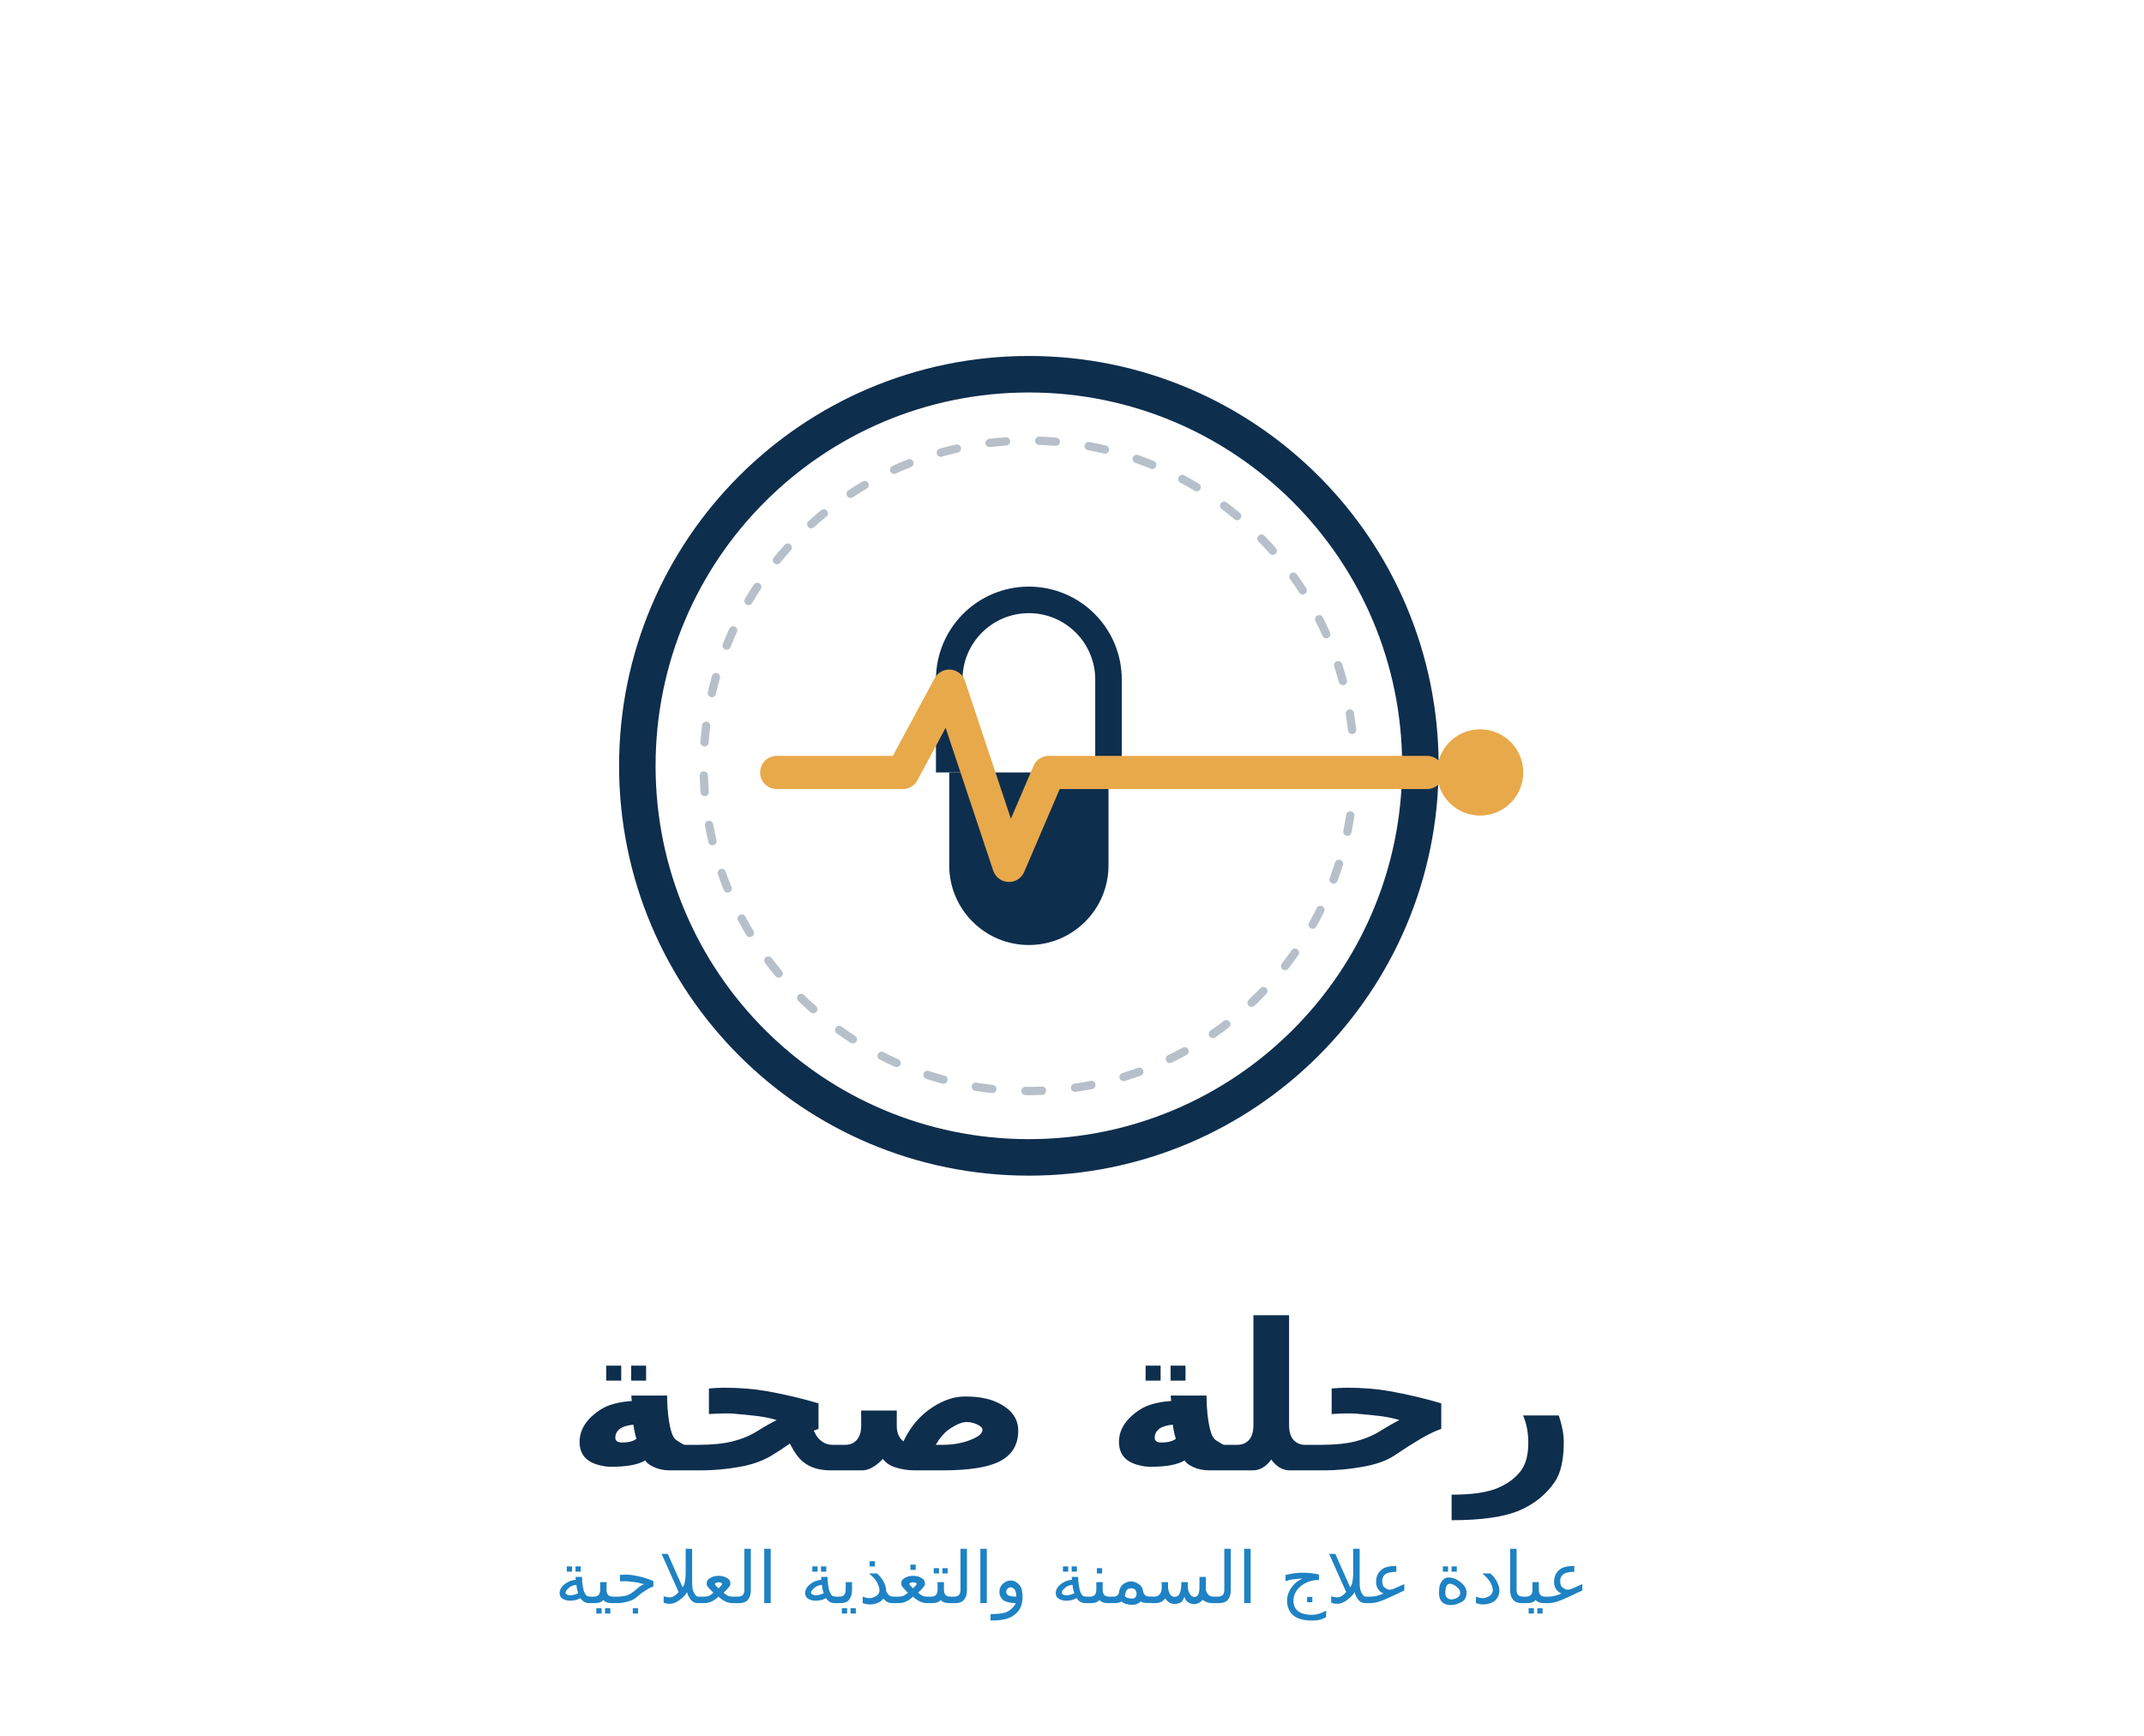
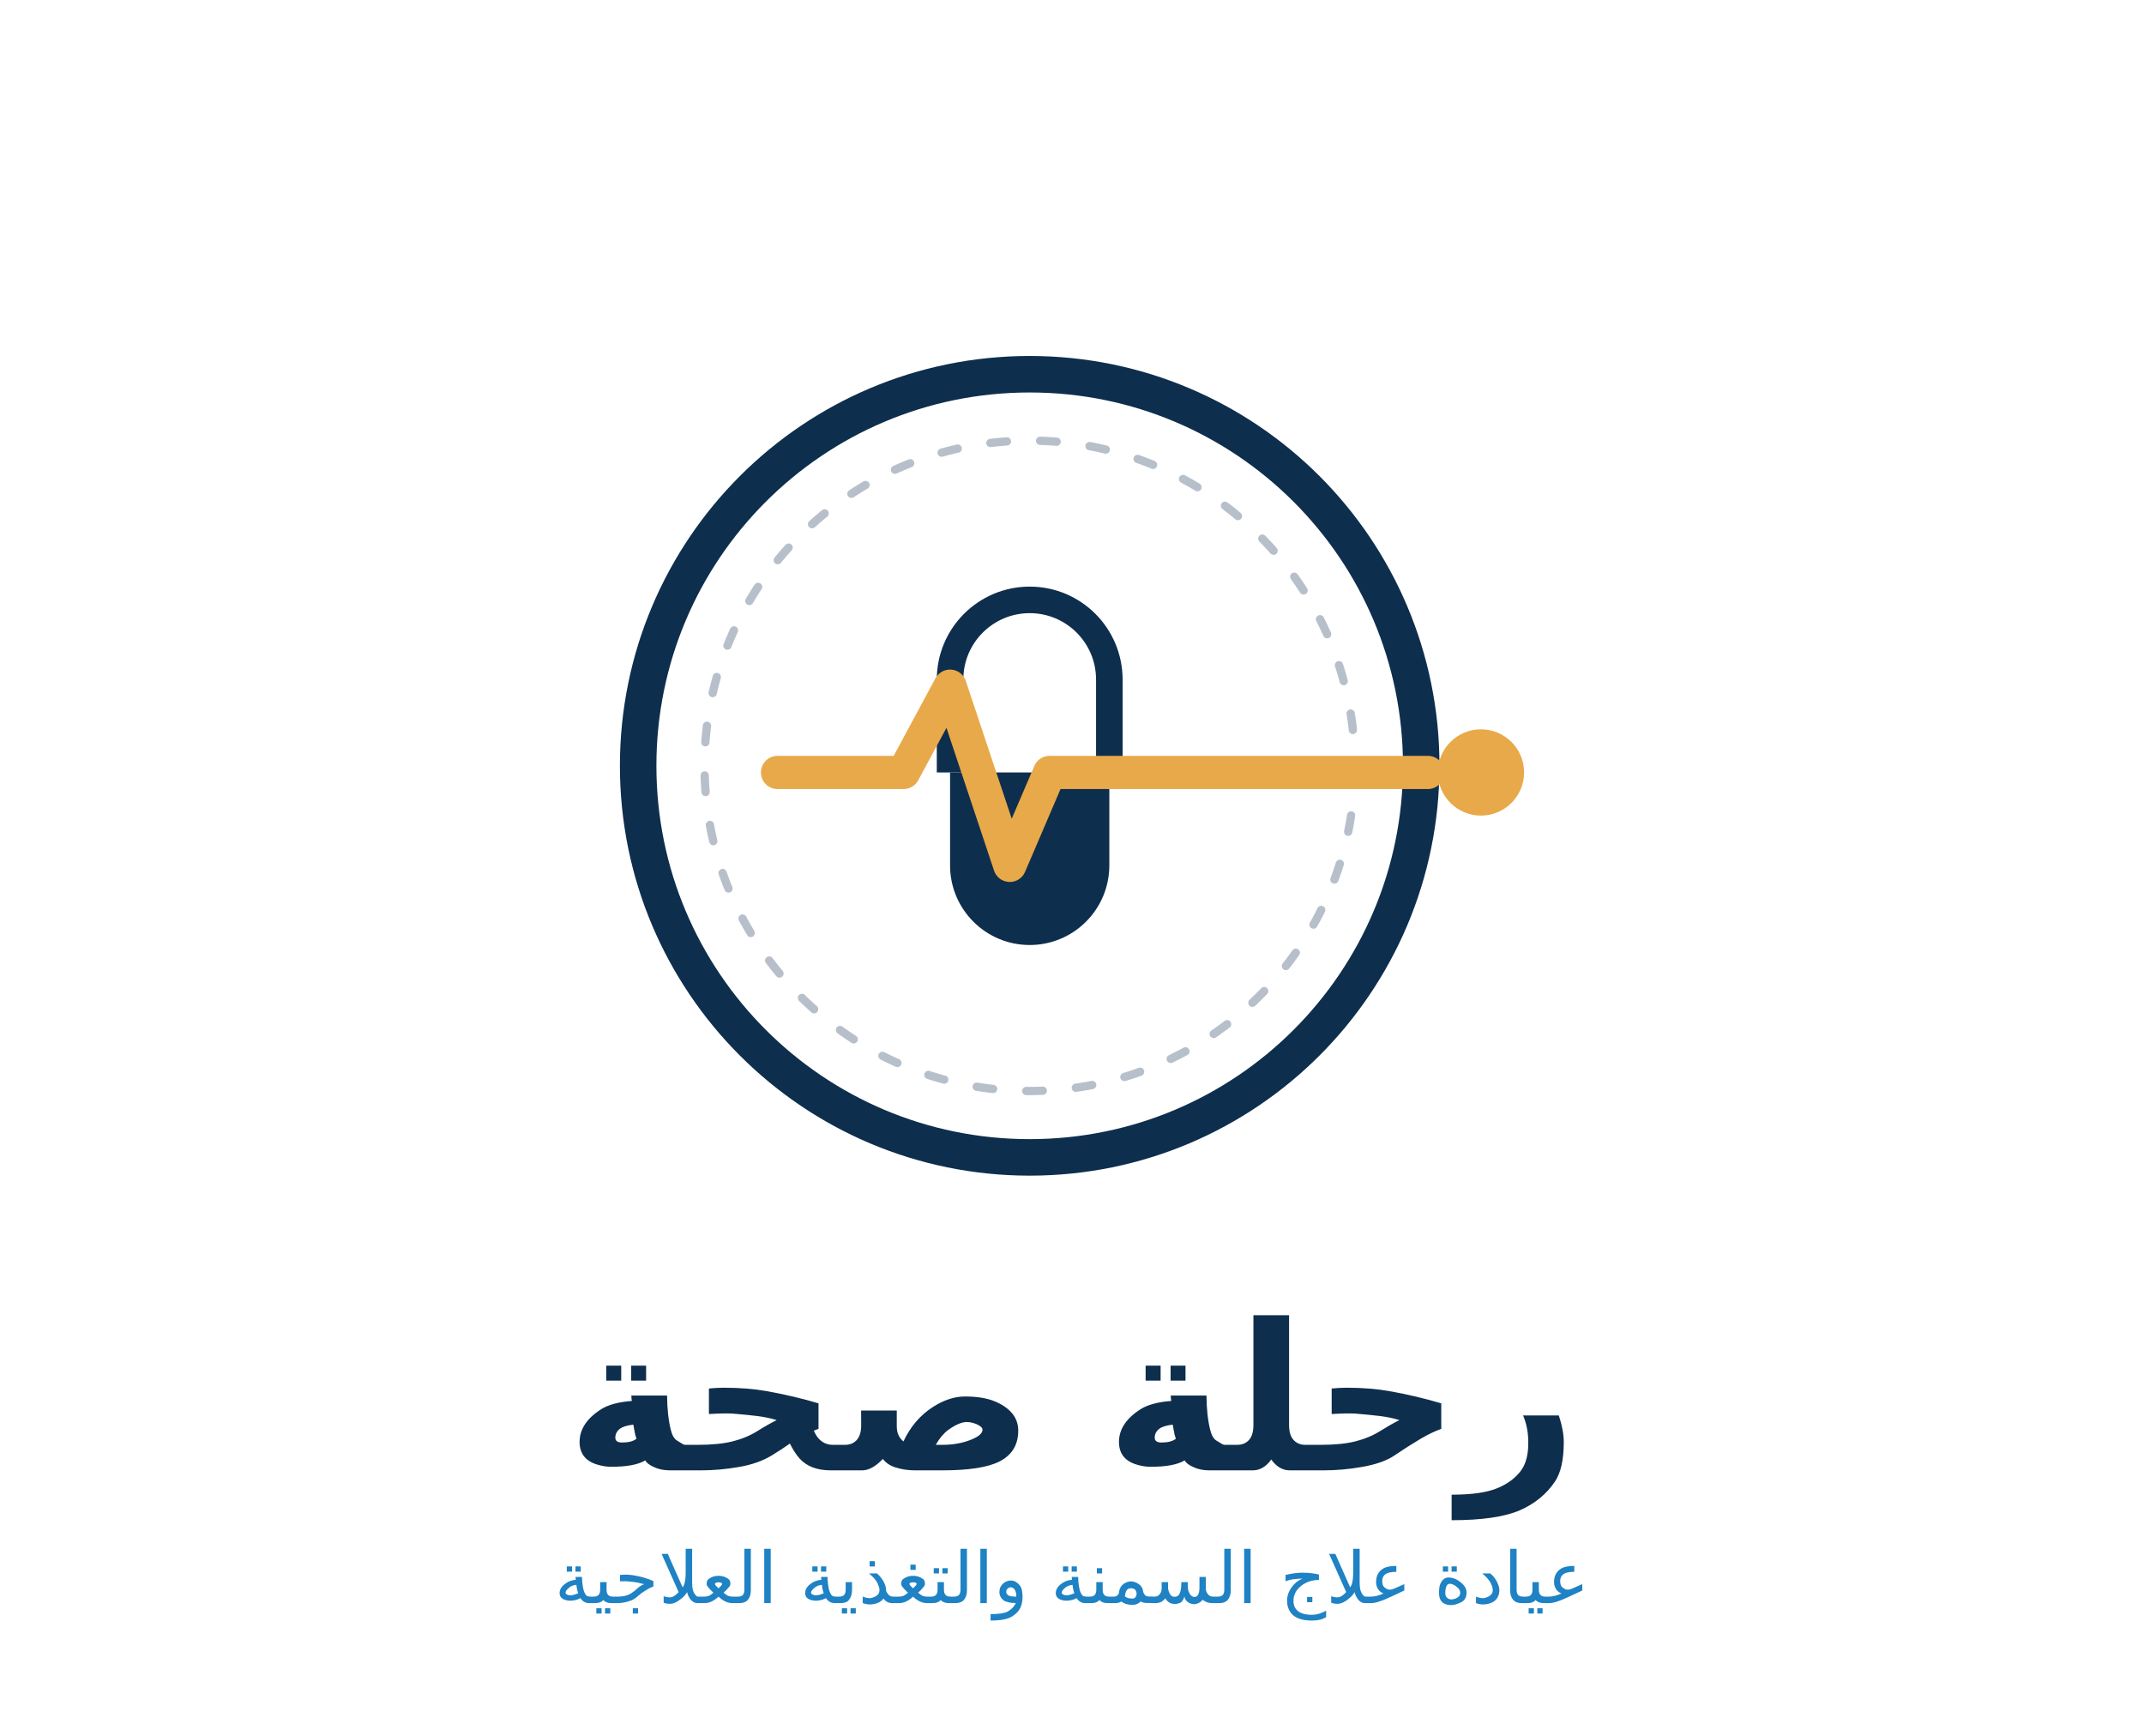
<svg xmlns="http://www.w3.org/2000/svg" viewBox="0 0 420 340" font-family="Tajawal, 'Readex Pro', sans-serif">
  <g transform="translate(80,20) scale(.65)">
-     <g transform="translate(-13,0)">
+     <g transform="translate(-12.75,0)">
      <circle cx="200" cy="200" r="118" fill="none" stroke="#0E2E4D" stroke-width="11" />
      <circle cx="200" cy="200" r="98" fill="none" stroke="#0E2E4D" stroke-width="2.5" stroke-opacity=".3" stroke-dasharray="5 10" stroke-linecap="round" />
      <path d="M176 202 V174 a24 24 0 0 1 48 0 V202" fill="none" stroke="#0E2E4D" stroke-width="8" />
      <path d="M176 202 V230 a24 24 0 0 0 48 0 V202 Z" fill="#0E2E4D" />
      <path d="M124 202 H162 L176 176 L194 230 L206 202 H320" fill="none" stroke="#E8A94A" stroke-width="10" stroke-linecap="round" stroke-linejoin="round" />
      <circle cx="336" cy="202" r="13" fill="#E8A94A" />
    </g>
  </g>
  <text x="210" y="288" text-anchor="middle" fill="#0E2E4D" font-size="40" font-weight="700">رحلة صحة</text>
  <text x="210" y="314" text-anchor="middle" fill="#1E82C4" font-size="14">عيادة علاج السمنة والتغذية العلاجية</text>
</svg>
